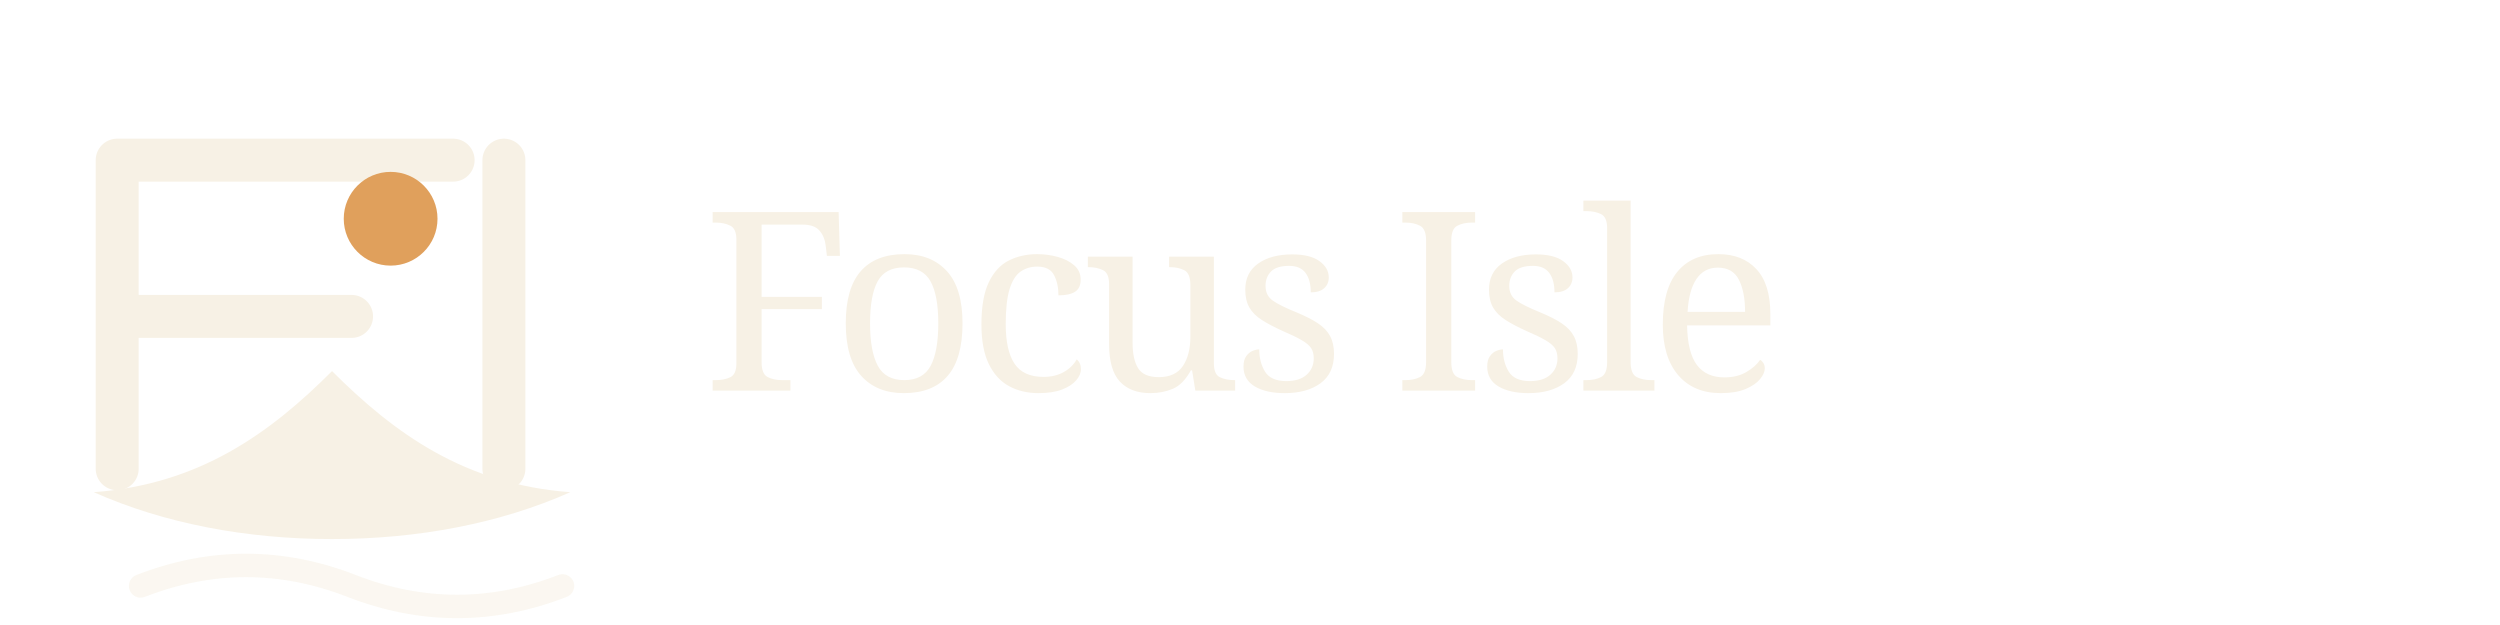
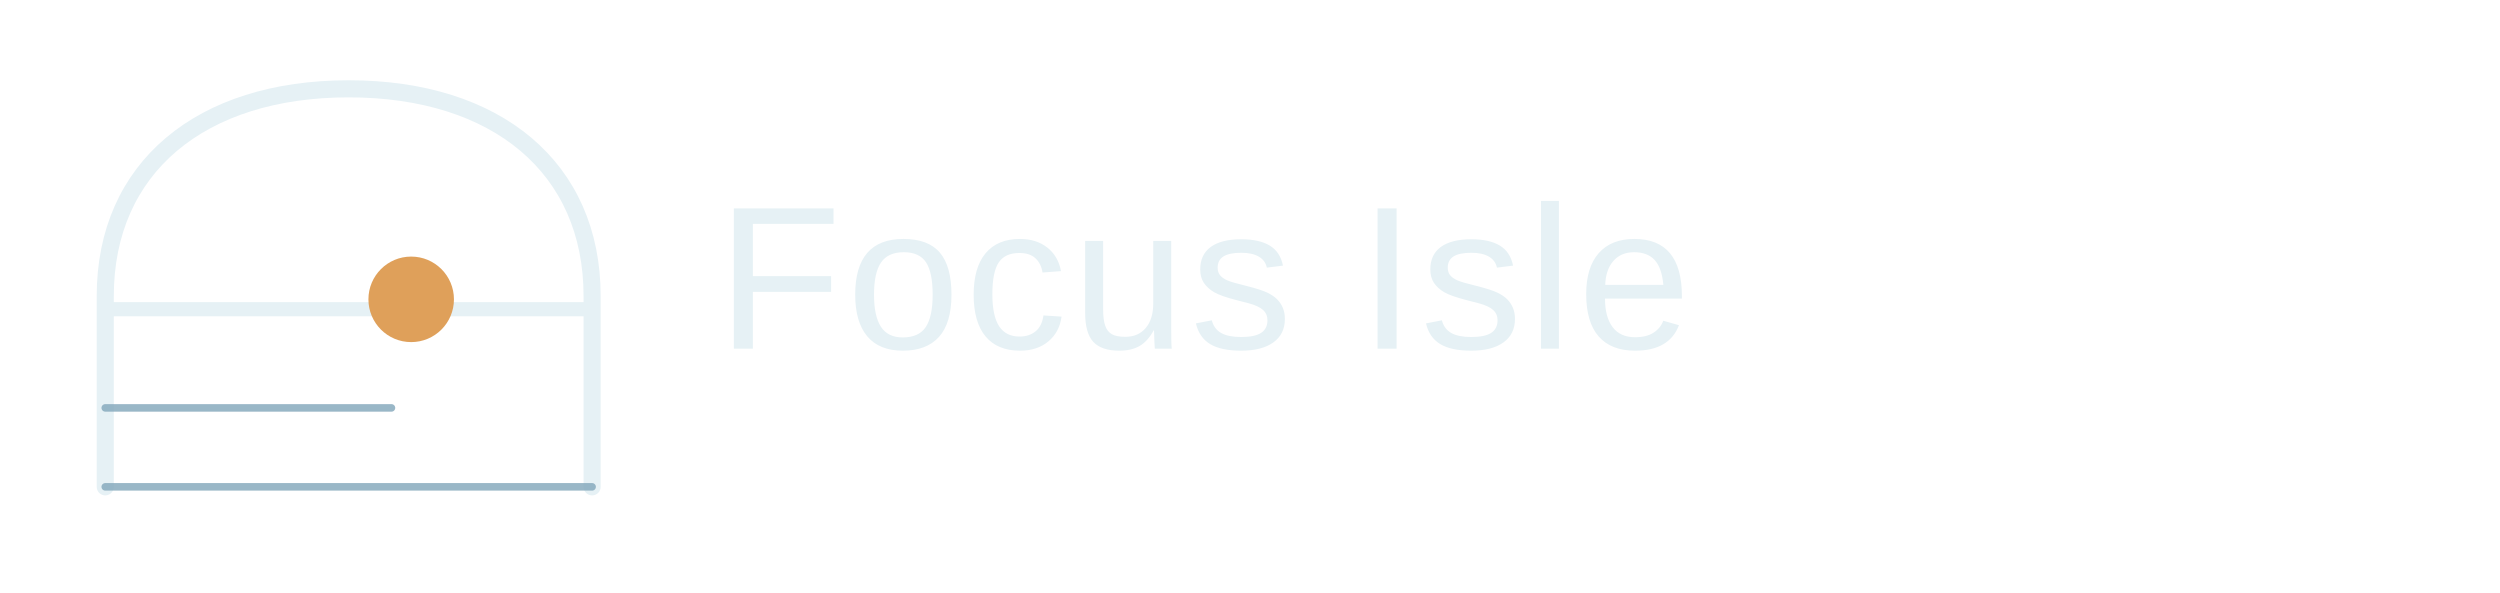
- <svg xmlns="http://www.w3.org/2000/svg" viewBox="0 0 640 160" role="img" aria-labelledby="title desc">
-   <g transform="translate(18 18)">
-     <path d="M12 102V23h86M12 63h60M111 23v79" fill="none" stroke="#F7F1E5" stroke-width="11" stroke-linecap="round" stroke-linejoin="round" />
-     <path d="M6 108c27-2 45-15 61-31 16 16 34 29 61 31-18 8-39 12-61 12s-43-4-61-12Z" fill="#F7F1E5" />
-     <path d="M18 132c18-7 36-7 54 0s36 7 54 0" fill="none" stroke="#F7F1E5" stroke-width="6" stroke-linecap="round" opacity=".55" />
-     <circle cx="82" cy="38" r="12" fill="#E0A05C" />
+ <svg xmlns="http://www.w3.org/2000/svg" viewBox="0 0 760 180" role="img" aria-labelledby="title desc">
+   <g transform="translate(24 20)" fill="none" stroke="#E6F1F5" stroke-linecap="round" stroke-linejoin="round">
+     <path d="M8 128V70C8 31 37 7 82 7s74 24 74 63v58" stroke-width="5.2" />
+     <path d="M8 74h148" stroke-width="4.3" />
+     <path d="M8 104h87M8 128h148" stroke="#87AABD" stroke-width="2.3" opacity=".85" />
+     <circle cx="101" cy="71" r="13" fill="#DFA05A" stroke="none" />
  </g>
-   <text x="180" y="100" fill="#F7F1E5" font-family="Iowan Old Style, Baskerville, Georgia, serif" font-size="64" font-weight="500" letter-spacing="-2.2">Focus Isle</text>
+   <text x="218" y="106" fill="#E6F1F5" font-family="Avenir Next, Helvetica Neue, Arial, sans-serif" font-size="62" font-weight="350" letter-spacing="1.5">Focus Isle</text>
</svg>
